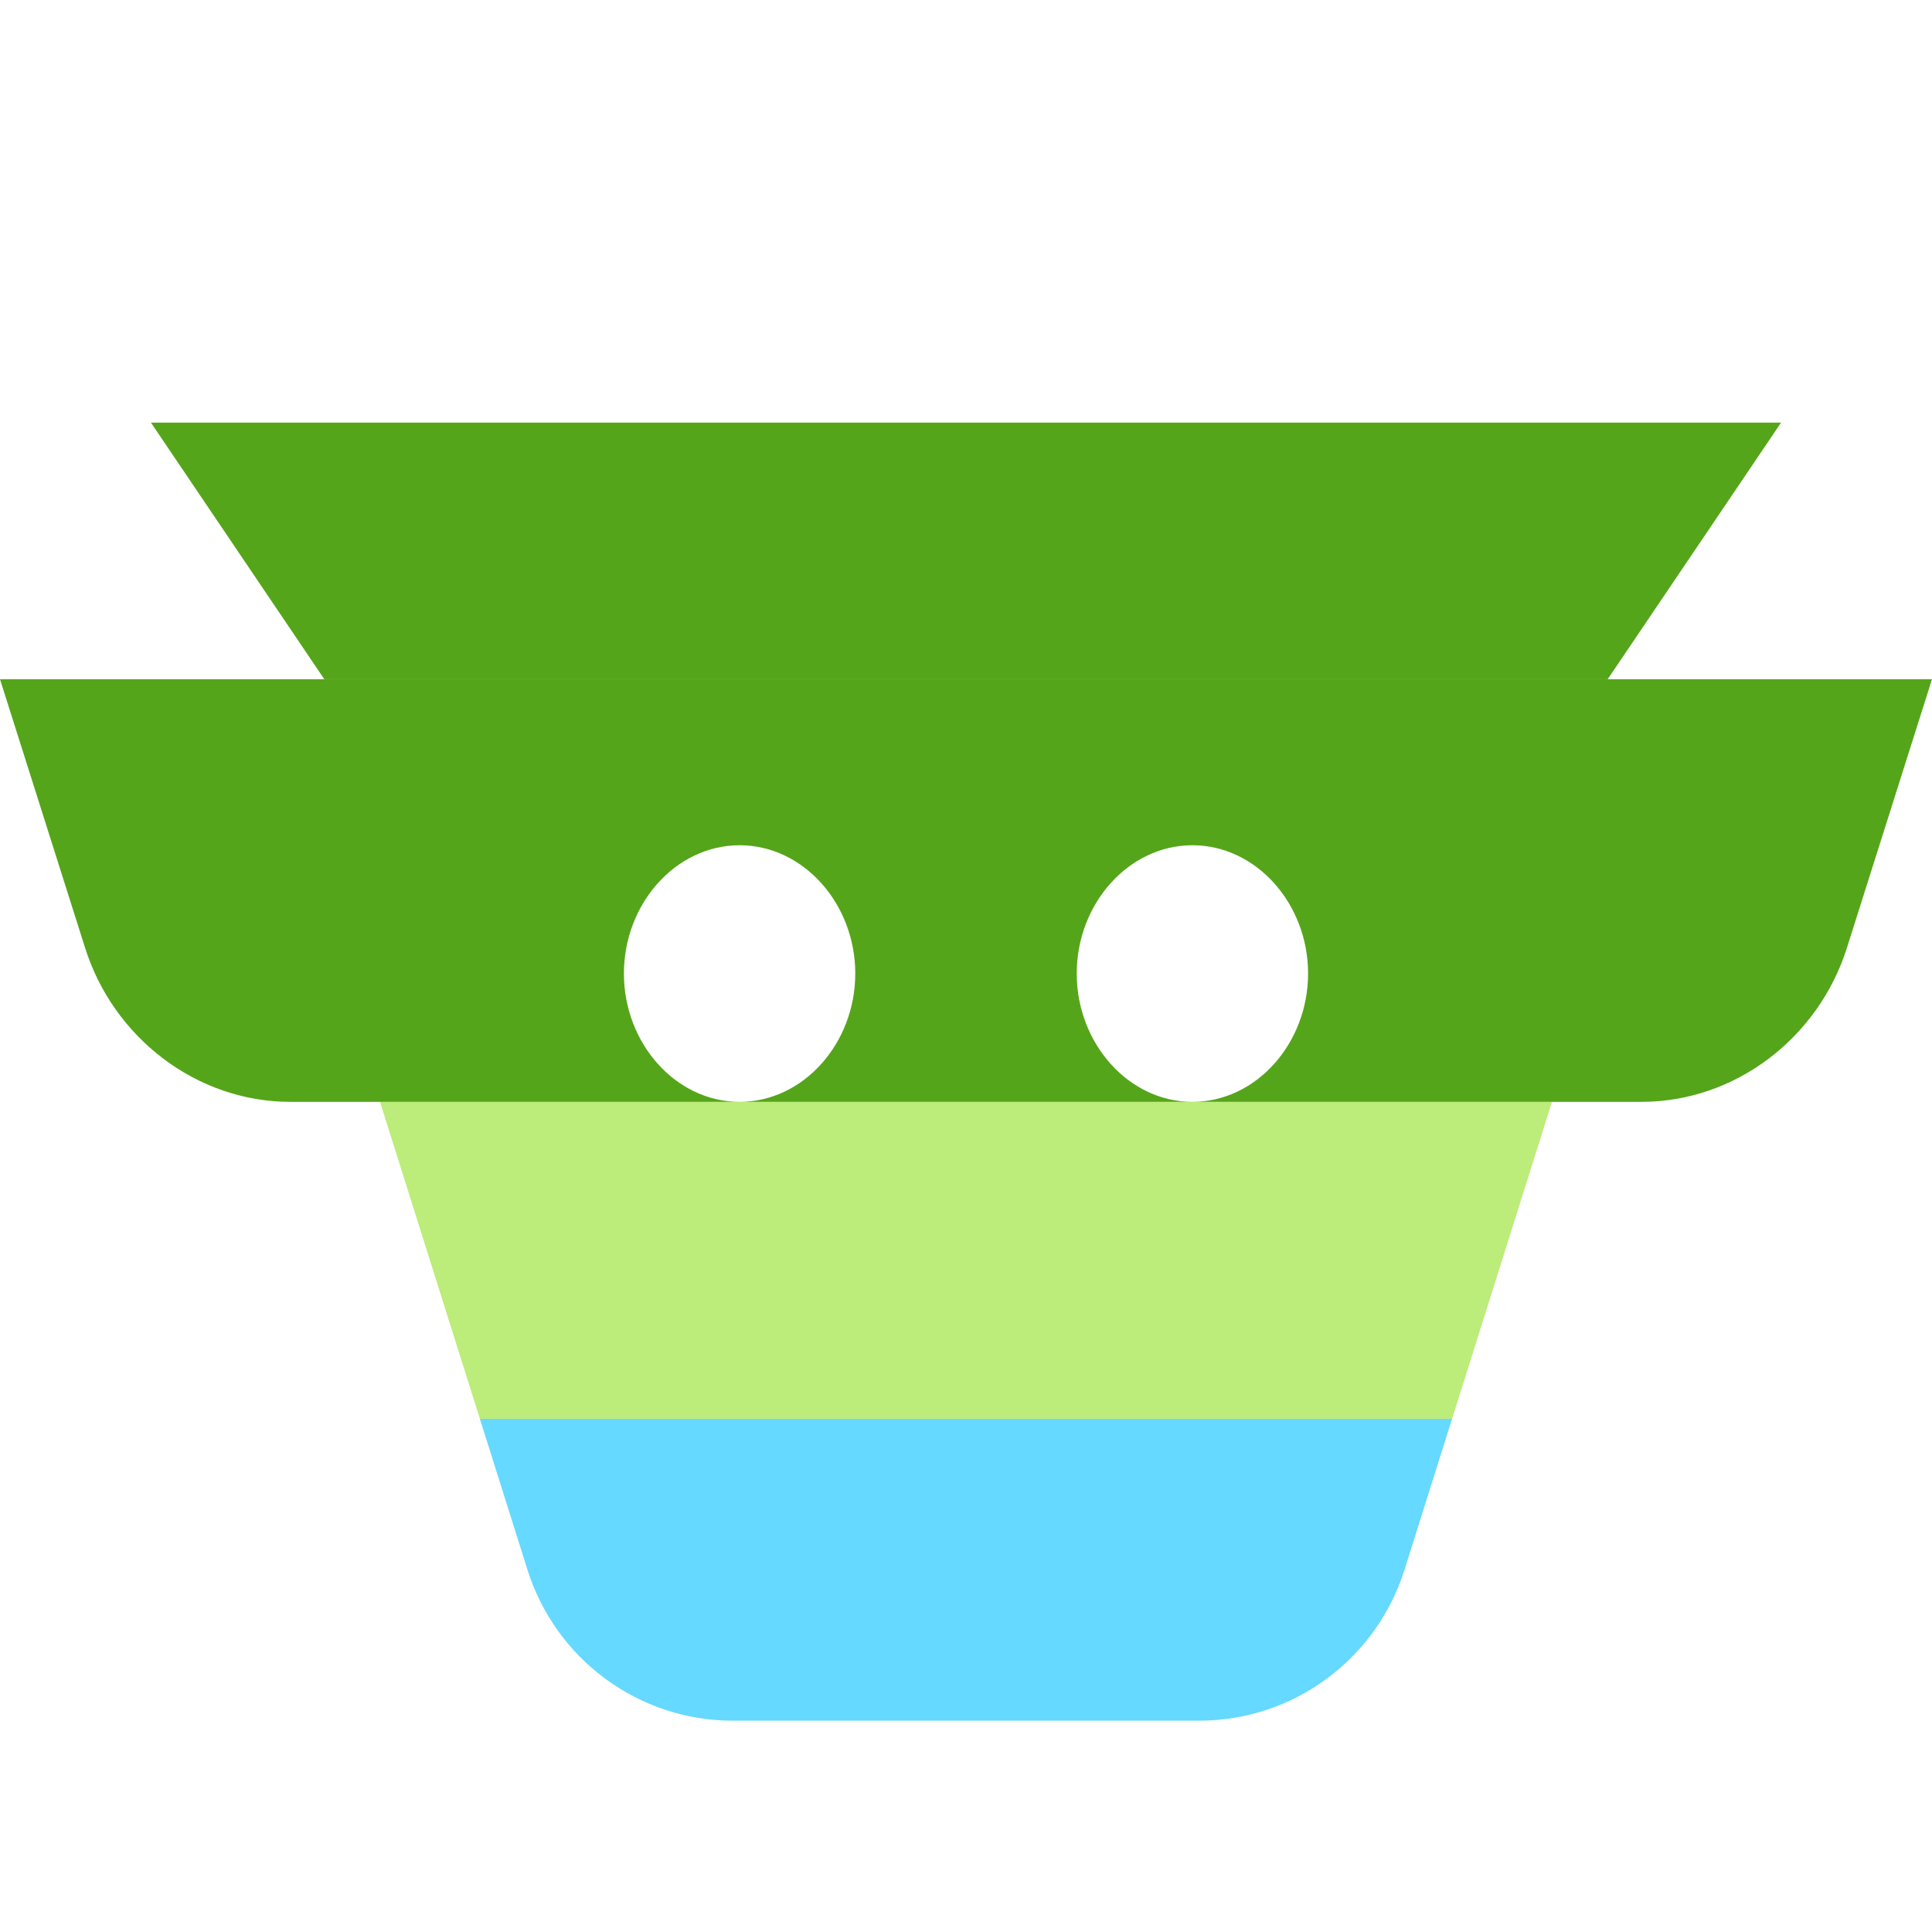
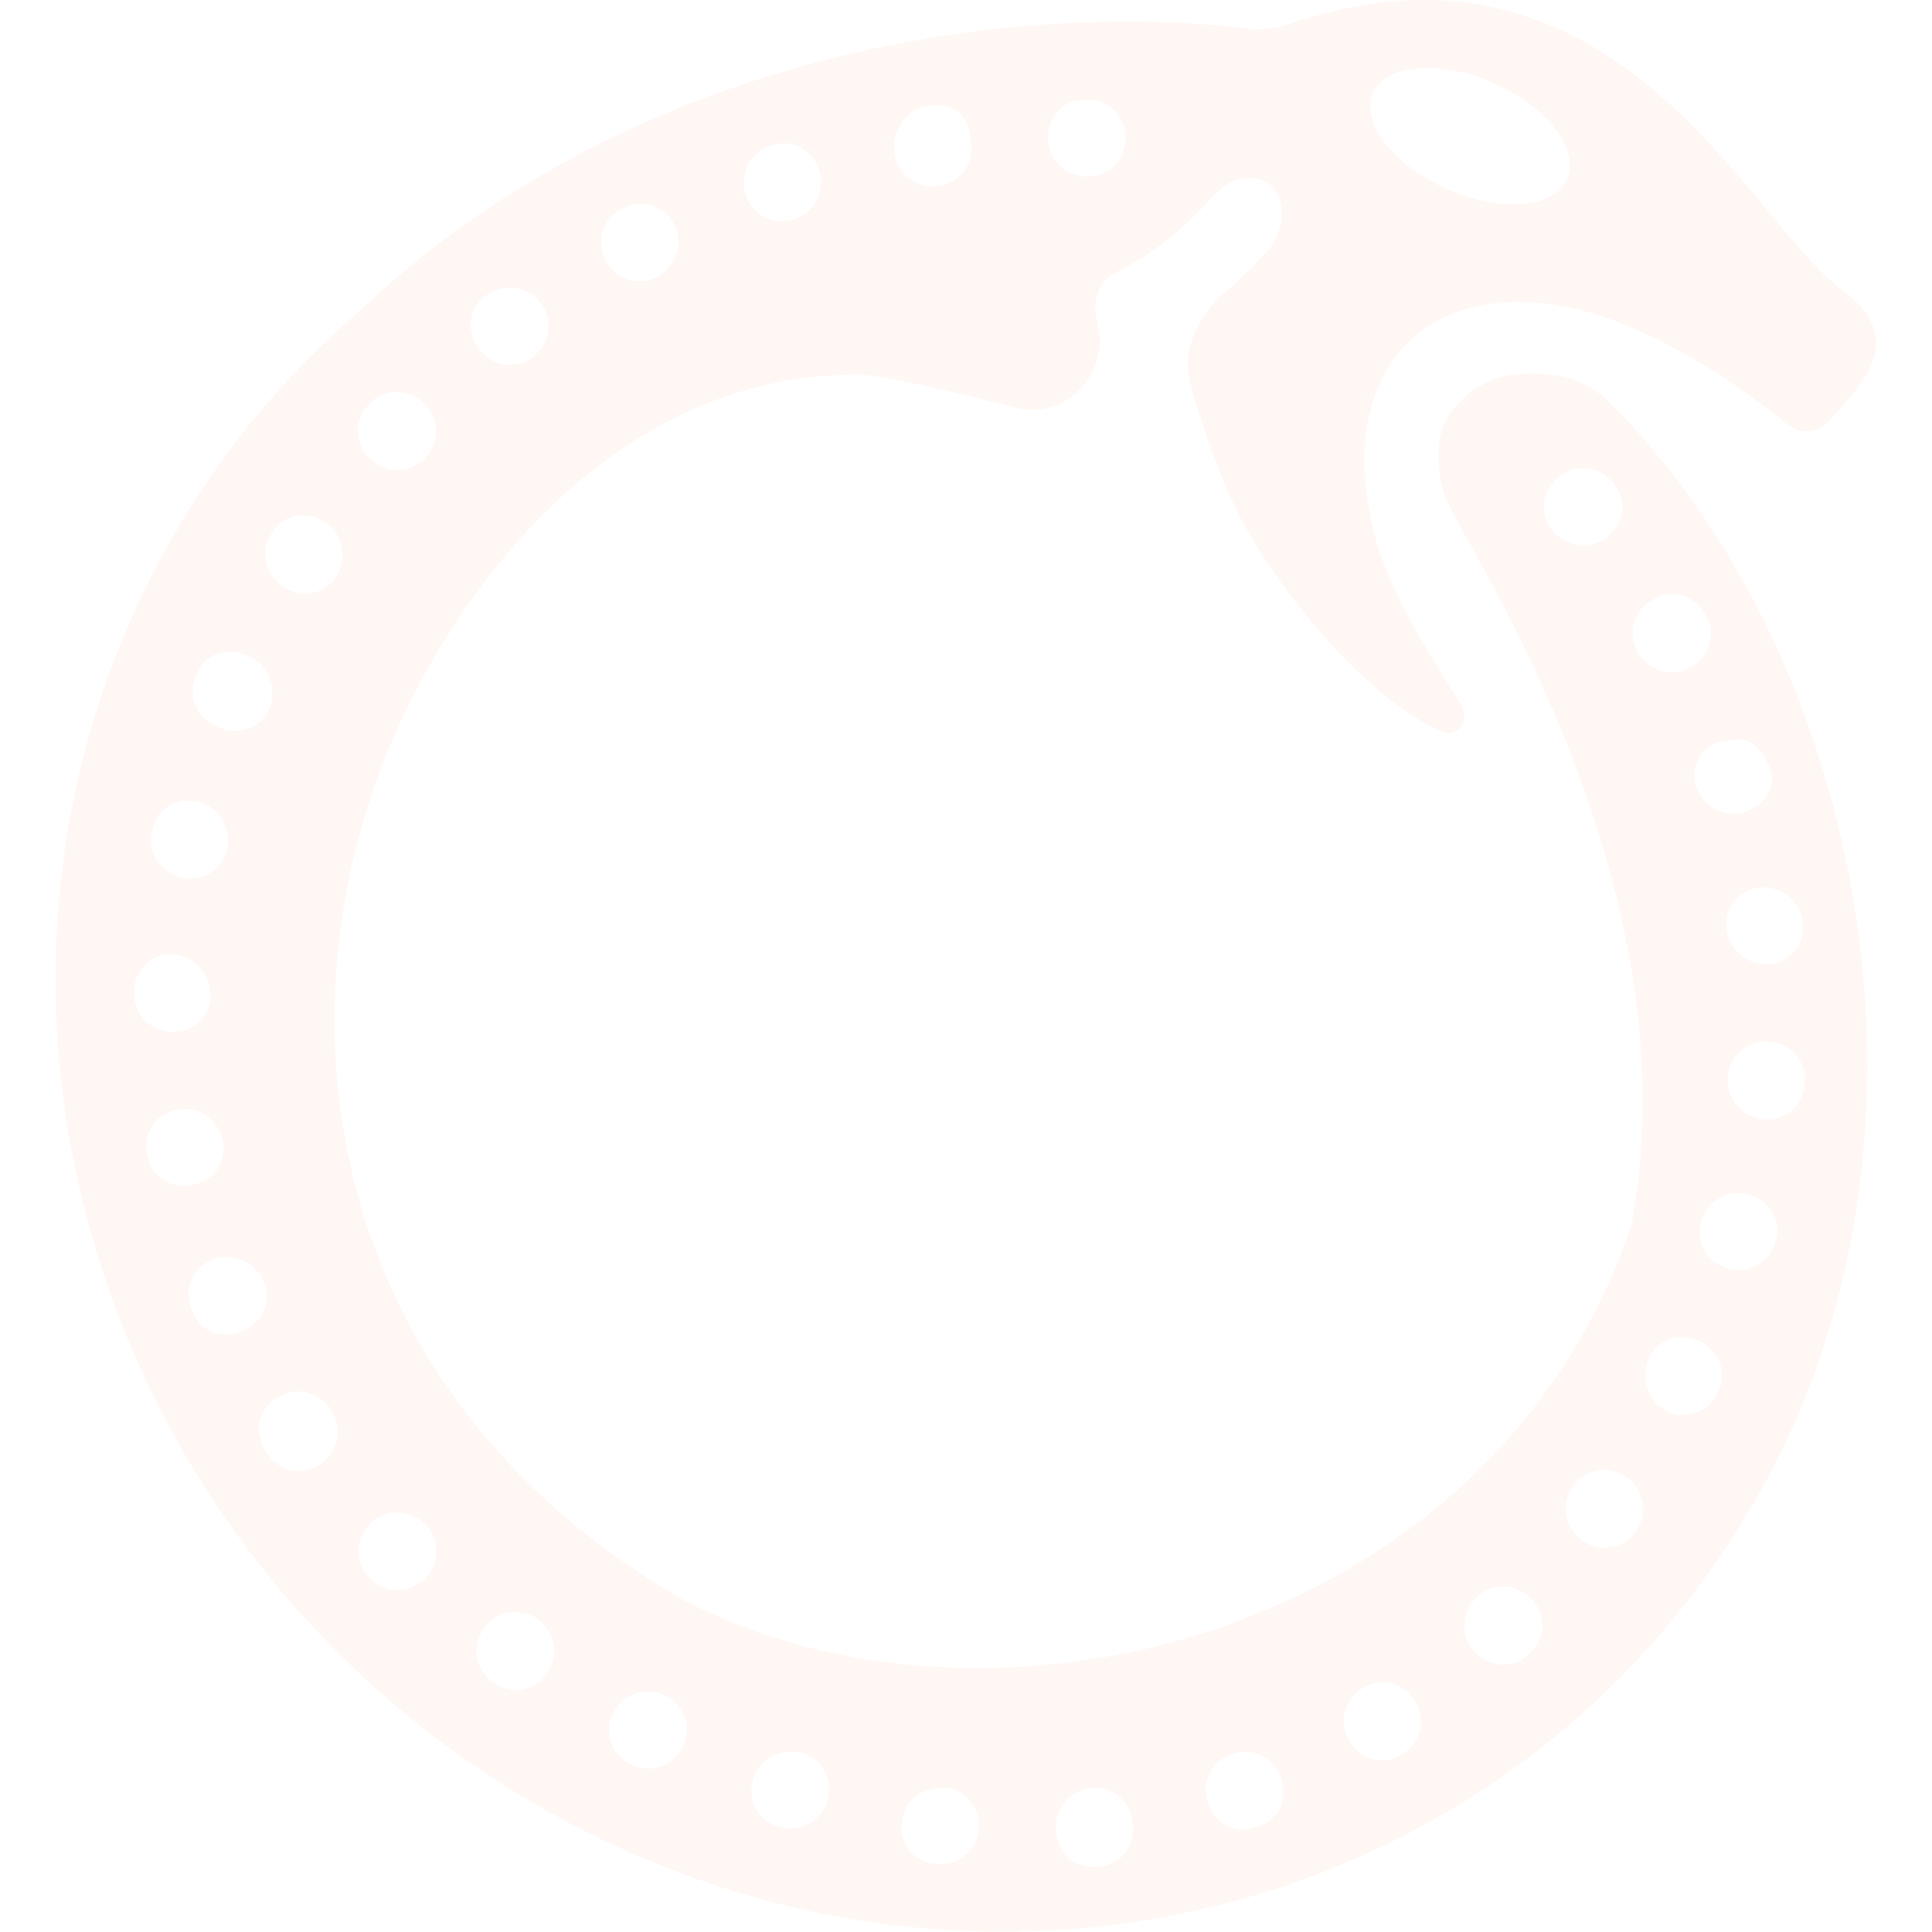
- <svg xmlns="http://www.w3.org/2000/svg" fill="none" height="64" viewBox="0 0 64 64" width="64">
-   <path d="m46.526 52c-.94 2.977-3.69 5-6.799 5h-15.455c-3.109-0-5.859-2.023-6.799-5l-1.576-5h32.205z" fill="#65d9ff" />
-   <path d="m51.411 36.5-3.309 10.5h-32.205l-3.309-10.5z" fill="#bcec79" />
-   <g fill="#55a51a">
-     <path d="m64 22.5-2.819 8.9c-.94 2.977-3.69 5.099-6.799 5.1h-14.882c2.116 0 3.832-1.941 3.832-4.25s-1.716-4.25-3.832-4.25-3.832 1.941-3.832 4.25 1.716 4.25 3.832 4.25h-15c2.116 0 3.832-1.941 3.832-4.25s-1.716-4.25-3.832-4.25-3.832 1.941-3.832 4.25 1.716 4.25 3.832 4.25h-14.882c-3.108-0-5.859-2.123-6.799-5.1l-2.819-8.9z" />
-     <path d="m53.257 22.5h-42.514l-5.743-8.5h54z" />
+ <svg xmlns="http://www.w3.org/2000/svg" width="64" height="64" viewBox="0 0 730 730" fill="none">
+   <g transform="translate(21.0,0)" opacity="0.7">
+     <path d="M514.935 0.013C500.381 0.288 484.137 3.096 465.674 9.181C460.548 10.87 455.118 11.427 449.762 10.765C367.206 0.559 221.045 16.996 115.092 117.357C86.701 141.529 62.014 171.216 42.607 205.747C-48.758 368.716 11.529 581.06 178.373 679.966C344.935 778.716 552.904 726.372 644.154 563.404C719.31 429.81 683.219 248.06 587.279 152.154C577.719 142.935 567.283 140.184 550.219 141.56C550.219 141.56 541.219 142.993 534.219 148.56C527.219 154.126 524.719 160.06 524.719 160.06C522.219 165.06 521.219 177.06 525.248 188.247C534.5 209.56 619.058 333.935 595.56 462.561C543.902 617.466 354.721 665.811 237.219 604.561C90.938 520.186 79.25 362.466 139.719 254.185C176.75 187.779 234.125 141.247 302.719 141.56C312.095 141.56 339.114 147.895 363.297 154.126C380.822 158.641 397.406 142.067 394.092 124.275C393.725 122.308 393.368 120.332 393.015 118.345C391.893 112.006 395.115 105.704 400.873 102.826C414.083 96.221 425.902 86.835 436.672 74.896C439.085 72.222 441.881 69.691 445.252 68.425C462.249 62.044 469.552 82.135 457.309 95.539C452.45 100.858 447.333 105.822 441.94 110.376C431.692 119.028 425.373 132.199 428.861 145.149C433.272 161.529 439.453 179.051 447.904 196.06C465.87 229.081 497.236 264.355 523.137 276.17C530.226 279.404 534.829 271.922 530.617 265.367C516.018 242.648 503.519 221.967 498.373 202.154C491.342 175.122 493.529 150.279 507.904 132.935C518.529 120.013 535.248 113.607 554.31 114.076C560.717 114.232 567.279 115.013 574.154 116.576C597.844 122.276 624.833 136.591 654.877 160.697C659.302 164.248 665.881 163.646 669.713 159.461C683.227 144.701 699.959 127.616 674.779 109.388C645 87.83 603.842 -1.237 514.935 0.013ZM519.467 25.638C526.342 25.794 534.154 27.513 541.967 30.794C562.279 39.232 575.56 55.482 571.498 66.888C567.435 78.294 547.592 80.638 527.123 72.044C506.654 63.45 493.373 47.357 497.435 35.95C499.779 29.544 507.123 25.951 516.654 25.638H519.467ZM390.401 37.659C398.367 37.789 404.539 44.553 404.241 52.514L404.214 53.221C403.924 60.976 397.307 66.909 389.549 66.736C381.787 66.562 375.232 60.5 375.024 52.739L375.006 52.078C374.793 44.172 380.969 37.543 388.877 37.637C389.385 37.643 389.893 37.65 390.401 37.659ZM332.719 39.857C339.808 39.377 344.908 44.258 345.592 51.331L345.98 55.342C346.703 62.812 340.854 69.469 333.409 70.412C325.647 71.396 318.547 66.19 317.084 58.504C315.585 50.621 320.615 41.529 328.543 40.294C329.658 40.121 331.009 39.972 332.719 39.857ZM271.413 54.737C278.953 52.349 286.655 57.145 288.633 64.803L288.805 65.469C290.729 72.919 286.254 80.505 278.934 82.876C271.635 85.241 263.726 81.577 261.054 74.384L260.911 73.997C258.069 66.347 262.089 57.761 269.85 55.238C270.374 55.068 270.895 54.901 271.413 54.737ZM214.39 78.652C221.533 74.911 230.344 77.847 233.881 85.094L234.044 85.428C237.461 92.428 234.097 101.054 227.2 104.676C220.319 108.29 212.098 105.776 208.228 99.035L208.035 98.699C204.018 91.702 206.537 82.771 213.682 79.023C213.918 78.899 214.154 78.775 214.39 78.652ZM183.753 115.058C188.179 121.323 186.514 130.155 180.472 134.881C174.418 139.615 165.929 138.702 160.945 132.853L160.312 132.11C155.145 126.046 155.763 116.982 162.031 112.065C162.235 111.905 162.438 111.746 162.641 111.588C169.232 106.44 178.928 108.227 183.753 115.058ZM118.536 152.664C124.017 146.632 133.37 146.611 139.176 152.331L139.712 152.858C145.141 158.206 144.935 167.253 139.816 172.899C134.564 178.693 125.942 179.2 119.897 174.239L119.447 173.87C113.23 168.768 112.284 159.595 117.668 153.623C117.958 153.301 118.247 152.982 118.536 152.664ZM567.378 180.722C573.342 175.233 582.671 175.652 587.943 181.809C588.207 182.117 588.469 182.425 588.731 182.732C593.95 188.863 592.753 197.997 586.374 202.91L585.836 203.325C579.729 208.029 570.691 206.545 565.667 200.699C560.636 194.845 561.263 186.35 566.943 181.123L567.378 180.722ZM81.867 201.09C86.097 194.225 95.152 192.677 101.786 197.261L102.347 197.648C108.726 202.056 110.119 211.202 106.048 217.801C102.006 224.353 93.802 226.164 87.103 222.371L86.667 222.124C79.549 218.094 77.025 209.002 81.293 202.025C81.484 201.712 81.675 201.4 81.867 201.09ZM603.08 226.829C609.9 222.512 618.954 224.496 622.929 231.521C623.196 231.993 623.461 232.465 623.724 232.936C627.636 239.946 624.673 248.648 617.509 252.272L616.864 252.599C609.999 256.073 601.52 253.075 597.725 246.382C593.917 239.666 595.992 231.315 602.516 227.186L603.08 226.829ZM53.711 254.039C56.633 246.794 65.175 244.403 72.275 247.662L73.881 248.4C80.866 251.607 83.696 260.437 80.825 267.567C77.942 274.724 70.204 277.898 62.926 275.334L61.781 274.931C54.311 272.299 49.908 264.322 52.622 256.881C52.97 255.927 53.332 254.979 53.711 254.039ZM632.268 279.587C636.107 278.883 640.25 279.477 642.874 282.367C644.66 284.334 646.153 286.67 647.417 289.225C651.033 296.534 645.816 304.738 637.926 306.798L636.917 307.061C629.699 308.946 622.182 304.333 619.924 297.222C617.54 289.712 621.57 281.751 629.288 280.164C630.255 279.966 631.24 279.776 632.268 279.587ZM36.488 313.571C38.052 305.622 46.02 300.976 53.861 303.014L54.568 303.198C62.014 305.133 66.403 313.188 64.862 320.725C63.305 328.34 56.155 332.985 48.491 331.695L48.104 331.63C40.119 330.286 34.725 322.649 36.267 314.7C36.341 314.323 36.414 313.946 36.488 313.571ZM642.928 335.484C651.34 334.069 659.249 340.177 660.208 348.653C660.221 348.768 660.234 348.883 660.247 348.998C661.151 356.997 654.998 363.918 646.959 364.35C639.075 364.774 632.24 358.742 631.348 350.896C630.515 343.561 635.31 336.769 642.589 335.541C642.702 335.522 642.815 335.503 642.928 335.484ZM29.687 374.054C29.816 366.206 36.56 360.16 44.398 360.585C52.304 361.015 58.42 367.916 58.6 375.831C58.772 383.374 52.922 389.565 45.383 389.848L44.688 389.874C36.457 390.182 29.555 383.689 29.666 375.453C29.672 374.986 29.68 374.519 29.687 374.054ZM631.856 406.763C632.497 399.04 639.035 393.115 646.773 393.529L647.378 393.561C655.434 393.992 661.666 400.879 660.946 408.914C660.901 409.413 660.855 409.911 660.808 410.408C660.058 418.373 652.715 423.94 644.786 422.868L644.322 422.806C636.582 421.76 631.209 414.546 631.856 406.763ZM63.297 431.526C64.623 438.833 60.126 445.726 52.899 447.434L51.752 447.705C43.907 449.56 36.035 444.713 34.699 436.764C34.608 436.222 34.519 435.68 34.431 435.138C33.17 427.384 38.688 420.207 46.473 419.157L47.272 419.049C54.904 418.018 61.922 423.949 63.297 431.526ZM621.728 461.495C623.829 454.137 631.241 449.388 638.688 451.147L639.628 451.369C647.342 453.192 652.193 460.873 650.063 468.509C649.946 468.926 649.829 469.343 649.711 469.76C647.507 477.53 639.109 481.64 631.433 479.125C631.196 479.047 630.959 478.97 630.723 478.892C623.512 476.536 619.646 468.789 621.728 461.495ZM60.288 475.638C67.647 473.133 75.886 477.336 78.817 484.535C81.661 491.517 78.515 499.217 71.667 502.37L70.61 502.857C63.31 506.218 54.649 503.209 51.769 495.706C51.527 495.076 51.288 494.444 51.052 493.811C48.303 486.449 52.312 478.351 59.752 475.821C59.931 475.76 60.109 475.699 60.288 475.638ZM602.106 513.068C605.312 506.208 613.14 503.415 620.11 506.373L620.875 506.698C628.394 509.889 631.932 518.563 628.311 525.884C628.156 526.197 628.002 526.508 627.847 526.819C624.254 534.033 615.196 536.716 608.113 532.872C601.267 529.157 598.809 520.126 602.106 513.068ZM85.319 527.338C91.797 523.715 100.171 526.438 104.184 532.682C108.486 539.378 106.893 548.212 100.519 552.977C94.157 557.734 85.019 556.471 80.517 549.927C80.129 549.362 79.744 548.8 79.363 548.24C74.729 541.43 76.542 532.327 83.7 528.251C84.238 527.945 84.778 527.64 85.319 527.338ZM573.352 561.495C577.843 555.193 586.53 553.448 592.957 557.76L593.409 558.063C600.118 562.565 601.955 571.691 597.272 578.276C597.061 578.572 596.851 578.866 596.641 579.16C591.965 585.689 582.798 586.753 576.473 581.805L576.055 581.477C569.919 576.678 568.831 567.839 573.352 561.495ZM119.429 575.19C125.208 569.91 134.219 570.415 139.741 575.964C145.155 581.404 145.431 590.113 140.213 595.742L139.799 596.189C134.274 602.149 124.952 602.477 119.211 596.725C118.976 596.489 118.741 596.253 118.507 596.018C112.793 590.273 113.132 580.944 119.114 575.478L119.429 575.19ZM536.918 603.479C542.607 598.059 551.316 598.139 557.017 603.545L557.262 603.779C563.111 609.326 563.319 618.632 557.545 624.256C557.244 624.55 556.943 624.842 556.643 625.132C550.756 630.825 541.386 630.118 536.028 623.925L535.533 623.353C530.576 617.624 531.434 608.704 536.918 603.479ZM162.357 614.632C167.054 608.44 175.8 607.221 182.14 611.716C188.466 616.203 190.412 624.932 186.187 631.436L185.828 631.988C181.44 638.743 172.422 640.704 165.871 636.018C165.57 635.803 165.269 635.587 164.969 635.37C158.428 630.663 157.178 621.462 162.047 615.041L162.357 614.632ZM493.642 637.907C500.059 633.749 508.477 635.343 512.859 641.609L513.287 642.221C517.912 648.834 516.327 657.965 509.555 662.354C509.236 662.56 508.918 662.766 508.6 662.97C501.834 667.326 492.912 664.95 488.873 657.99L488.529 657.397C484.656 650.721 487.164 642.104 493.642 637.907ZM211.198 646.397C214.969 639.6 223.555 637.214 230.515 640.676C237.434 644.118 240.562 652.398 237.305 659.406L237.064 659.924C233.66 667.25 224.901 670.405 217.667 666.809C217.376 666.665 217.084 666.52 216.793 666.375C209.6 662.785 207.021 653.923 210.922 646.894L211.198 646.397ZM444.133 662.821C451.186 660.188 459.27 663.23 462.294 670.125L462.752 671.17C465.964 678.493 462.744 687.065 455.243 689.837C454.637 690.061 454.029 690.282 453.421 690.501C445.881 693.218 437.703 688.873 435.349 681.212L435.099 680.4C432.864 673.127 437.005 665.482 444.133 662.821ZM264.14 670.648C266.975 663.459 275.575 660.154 282.888 662.656C290.213 665.162 293.815 672.882 291.666 680.32C289.375 688.251 280.904 692.886 273.091 690.223C272.821 690.131 272.552 690.039 272.283 689.946C264.584 687.305 260.955 678.731 263.94 671.158C264.007 670.988 264.074 670.818 264.14 670.648ZM319.919 687.022C321.309 679.498 328.986 674.617 336.58 675.55C344.065 676.47 349.301 682.859 348.898 690.39L348.881 690.72C348.438 698.991 341.032 705.214 332.799 704.299C332.405 704.256 332.012 704.212 331.619 704.167C323.588 703.263 318.314 695.705 319.783 687.759L319.919 687.022ZM390.931 675.691C398.365 674.717 405.367 679.608 406.691 686.988L406.936 688.356C408.358 696.283 403.37 704.076 395.379 705.078C394.55 705.182 393.718 705.278 392.883 705.365C384.963 706.189 378.383 699.809 377.998 691.856L377.944 690.74C377.576 683.143 383.389 676.678 390.931 675.691Z" fill="#FFF3EE" />
  </g>
</svg>
